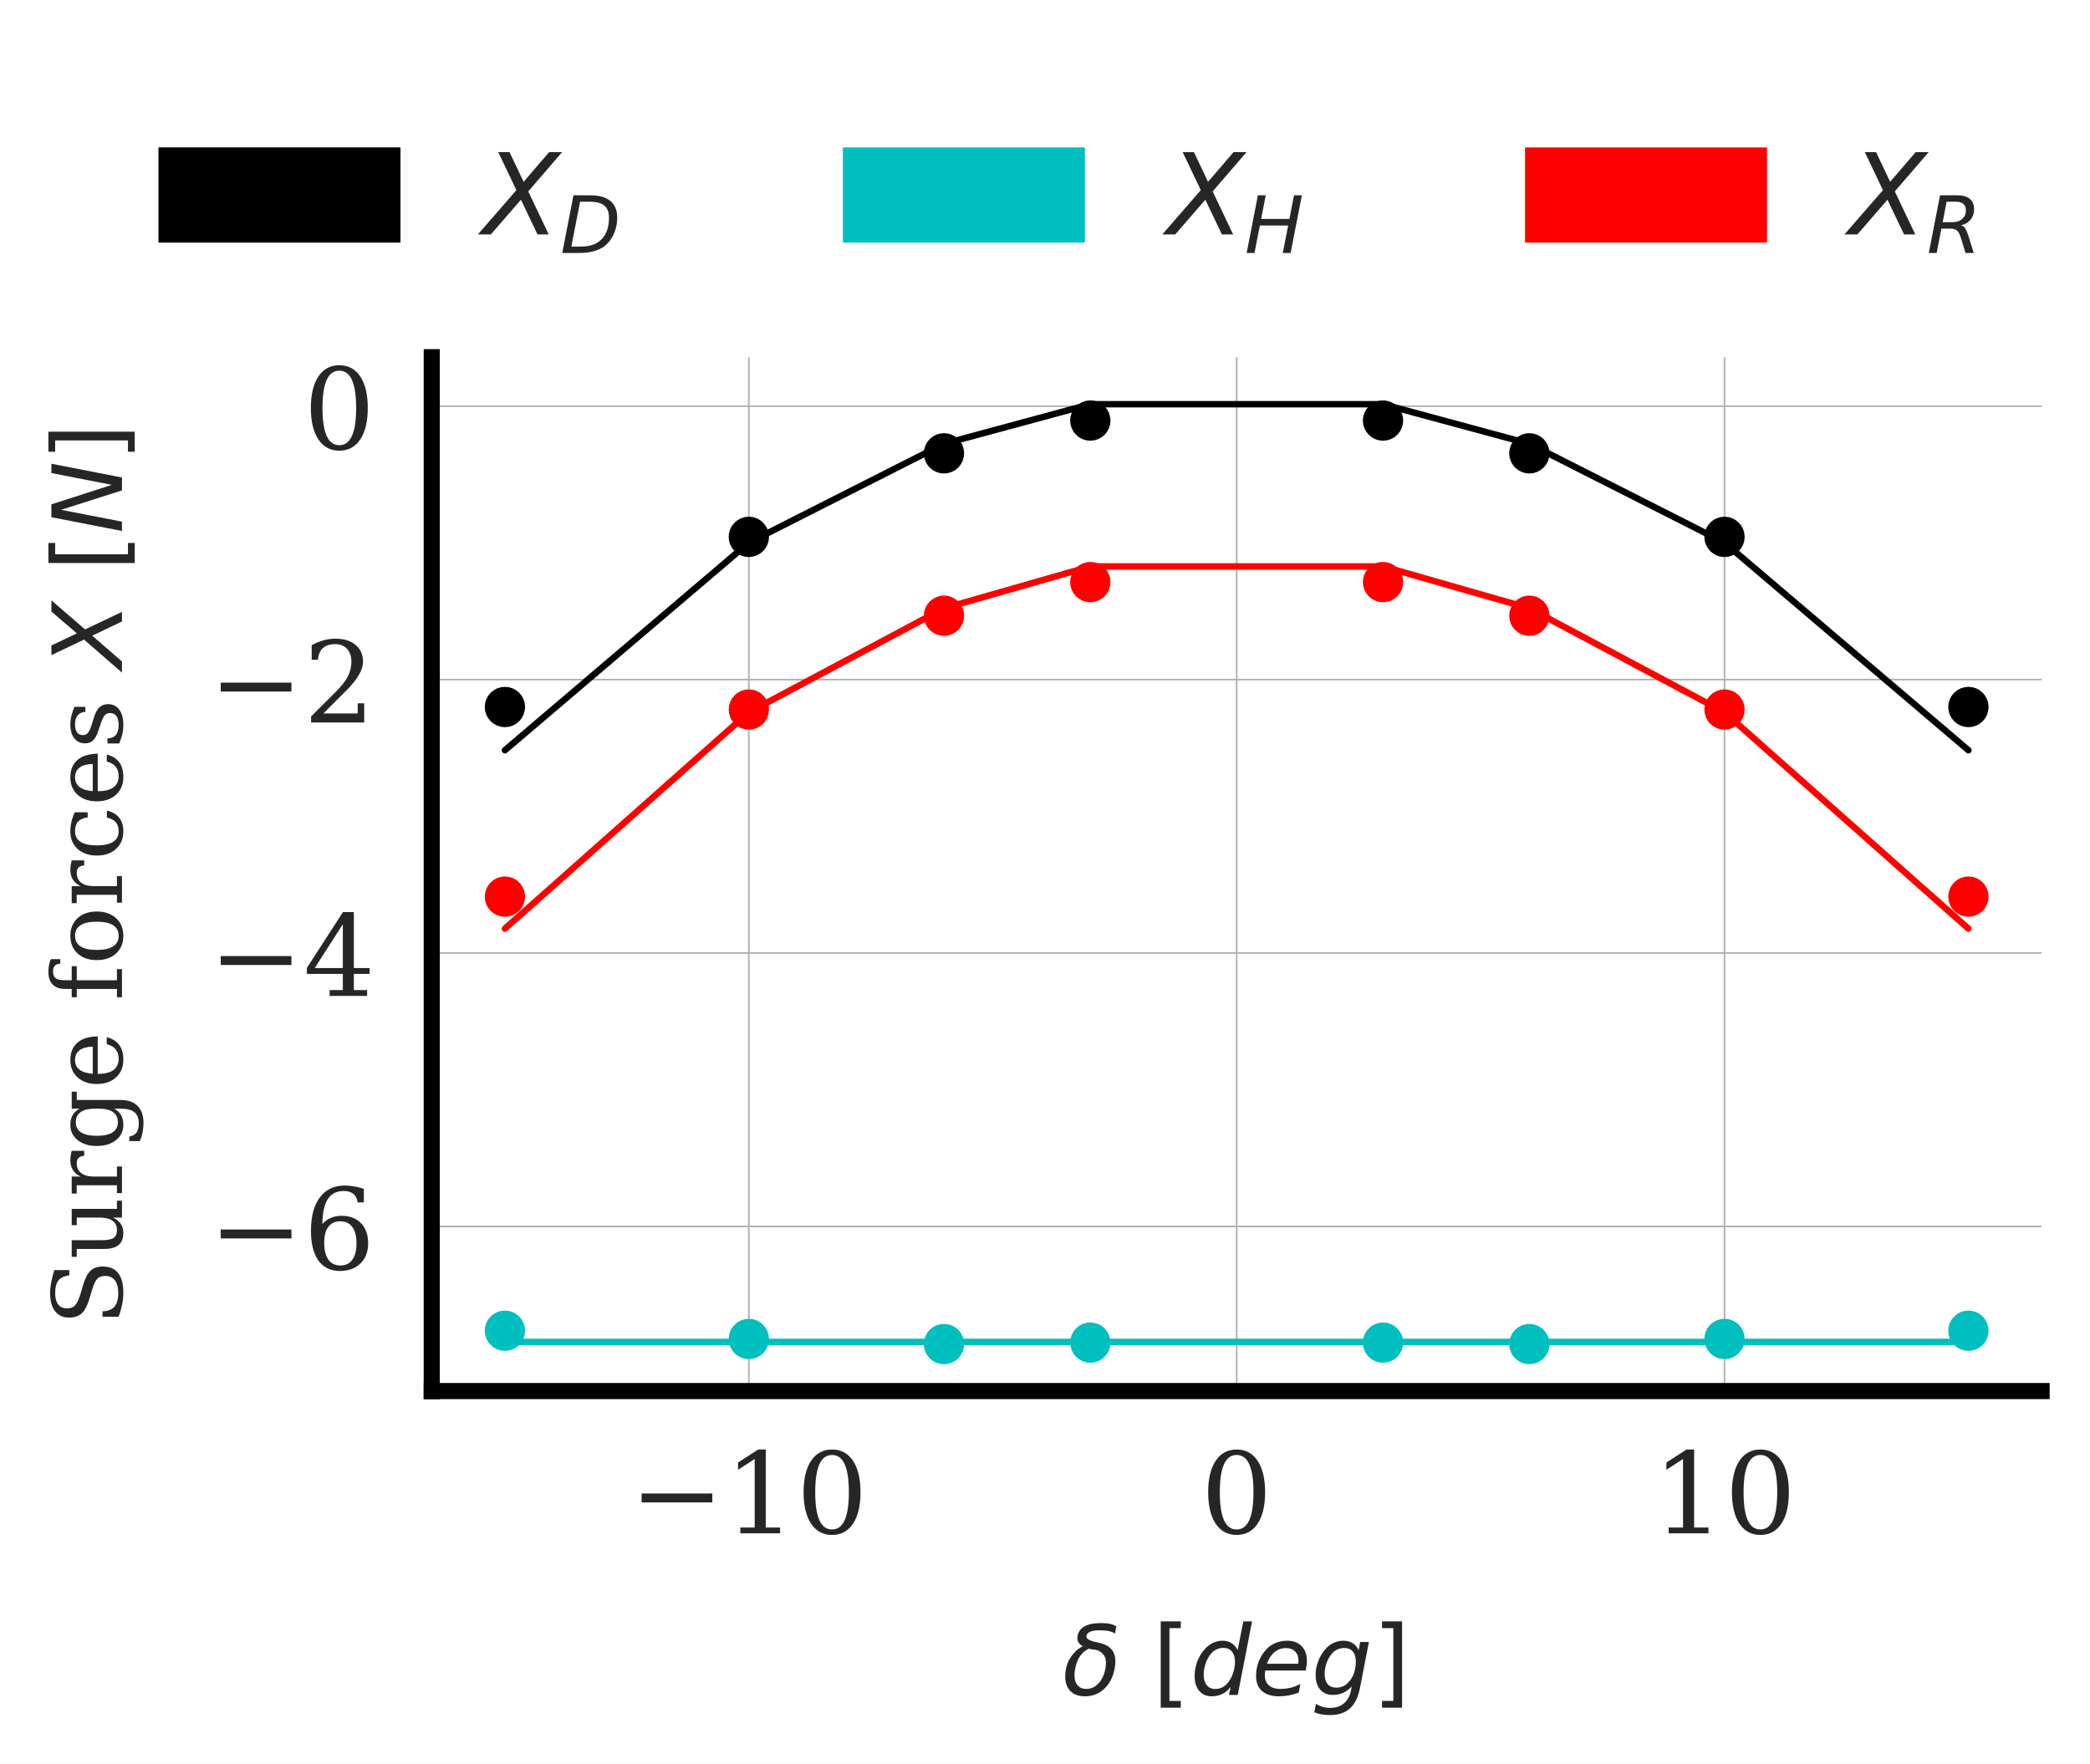
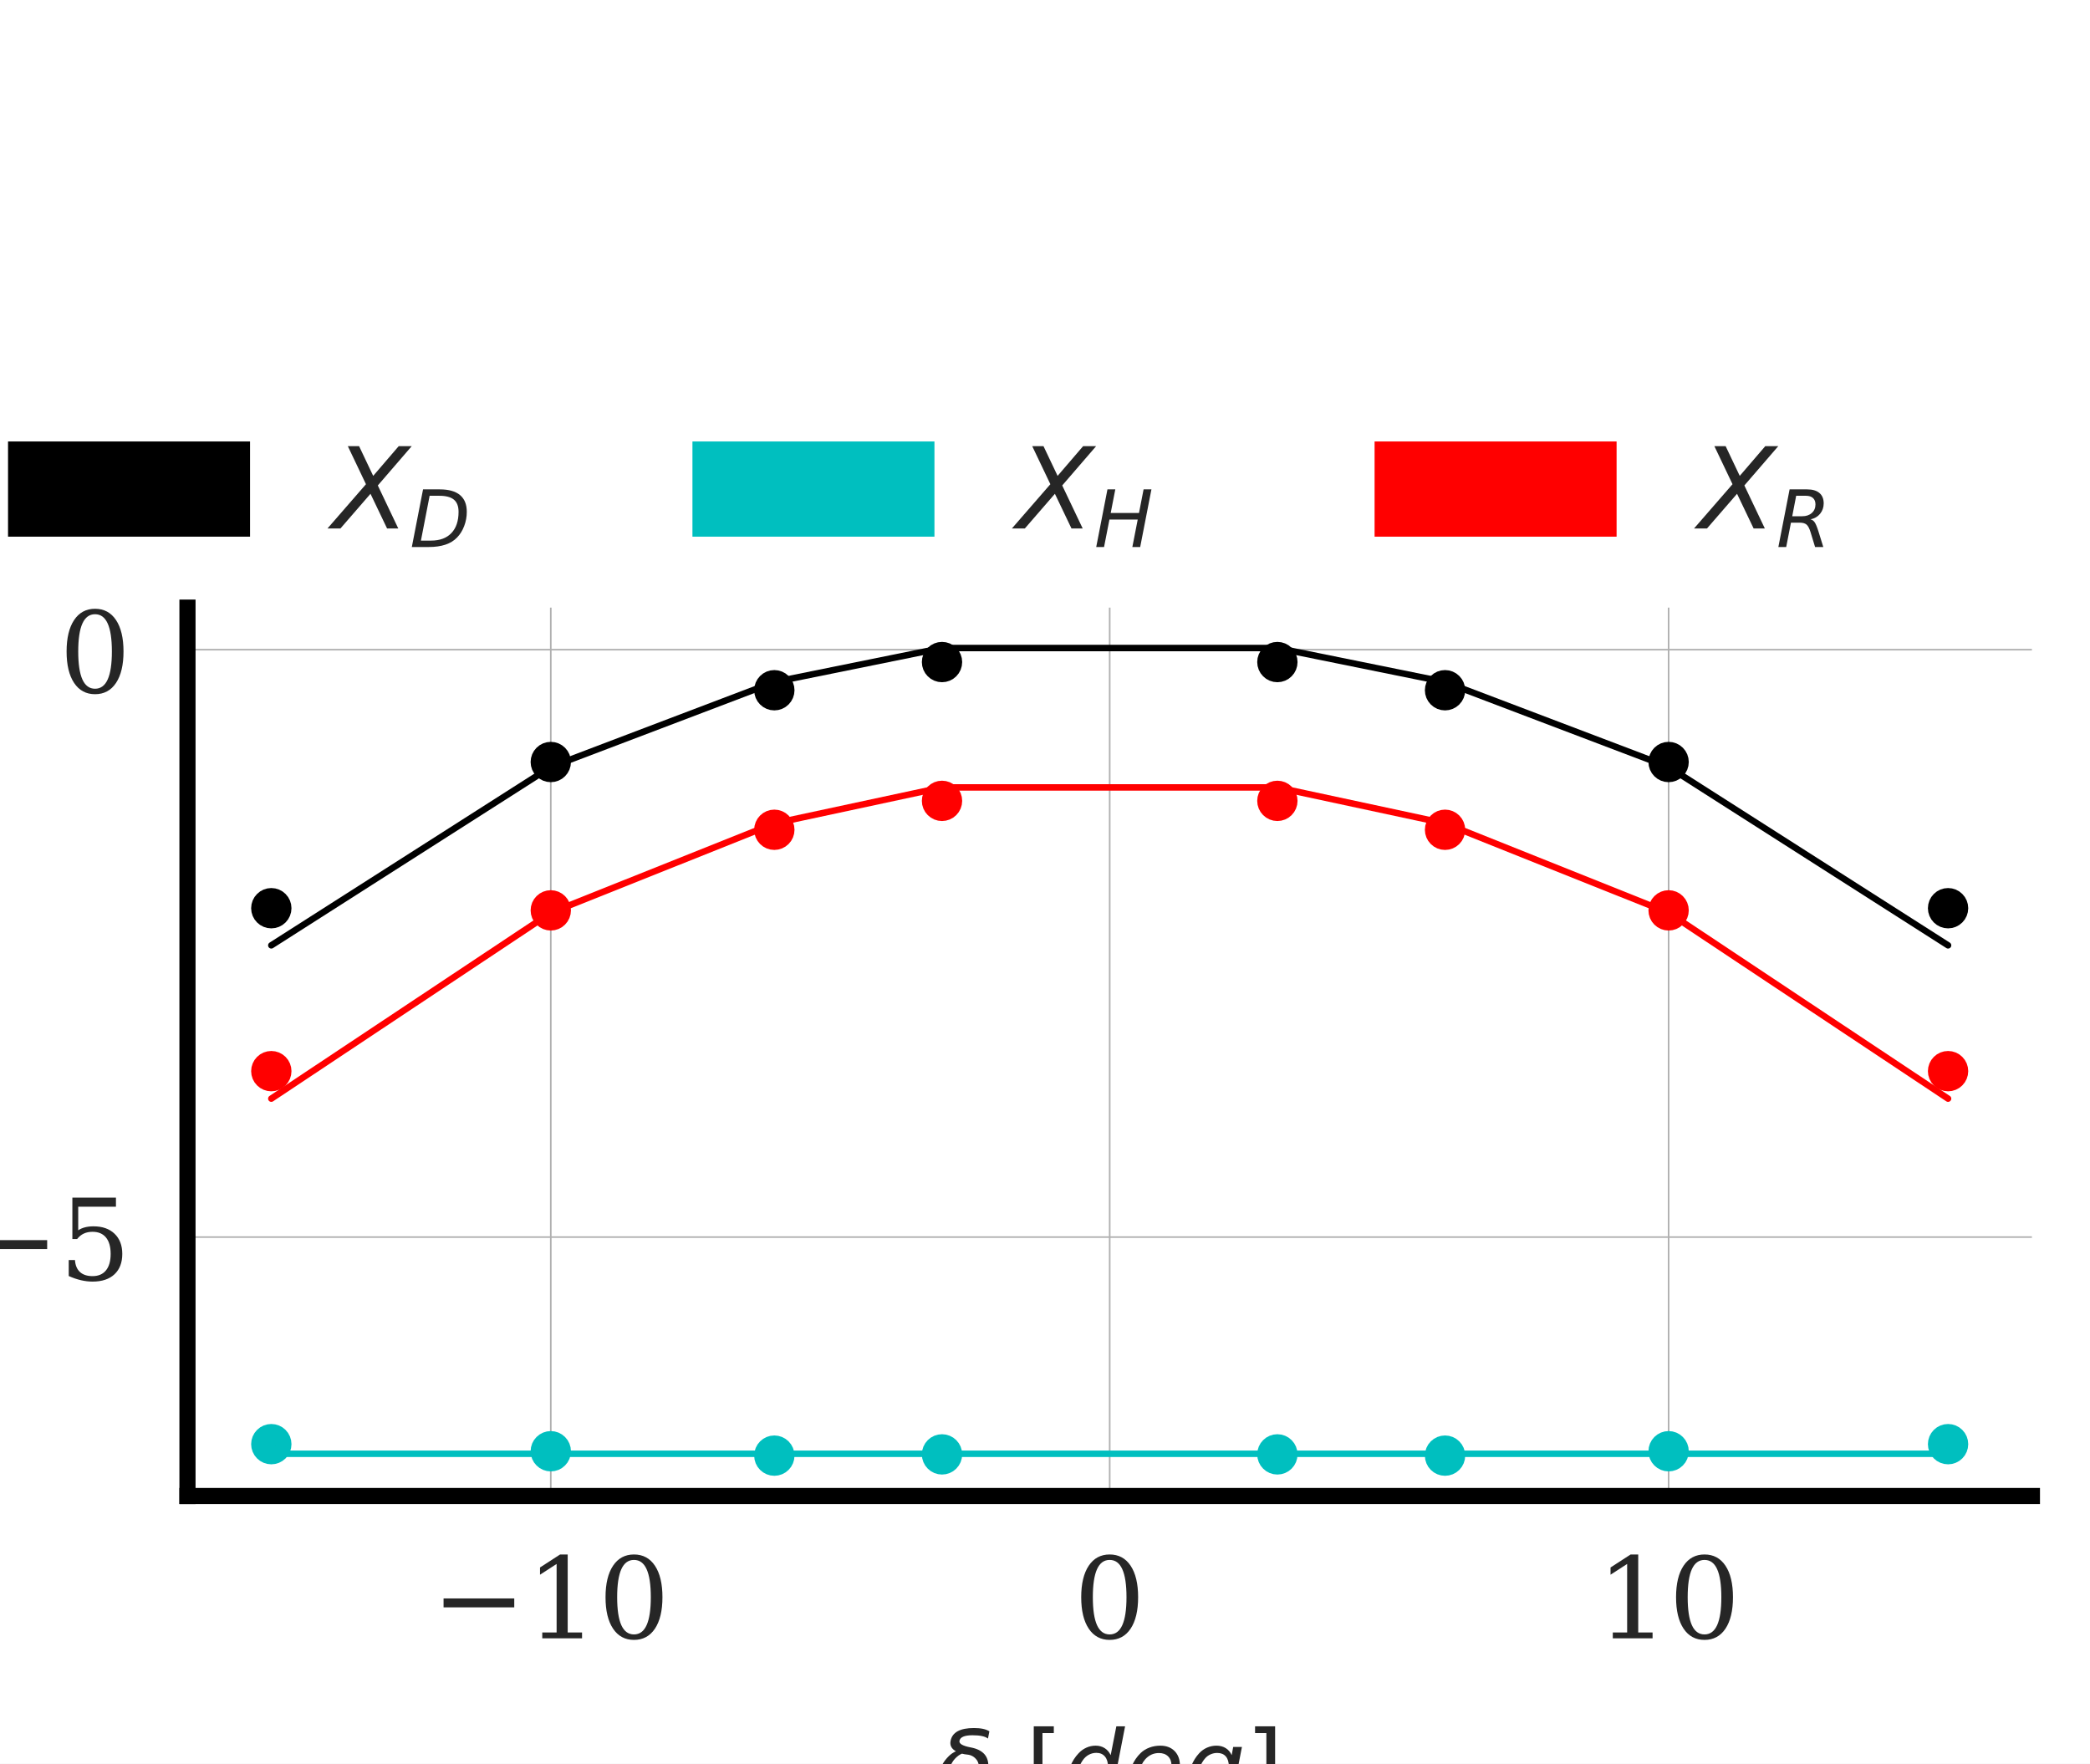
<svg xmlns="http://www.w3.org/2000/svg" xmlns:xlink="http://www.w3.org/1999/xlink" width="129.54pt" height="109.312pt" viewBox="0 0 129.54 109.312" version="1.1">
  <defs>
    <style type="text/css">*{stroke-linejoin: round; stroke-linecap: butt}</style>
  </defs>
  <g id="figure_1">
    <g id="patch_1">
      <path d="M 0 109.312  L 129.54 109.312  L 129.54 0  L 0 0  z " style="fill: #ffffff" />
    </g>
    <g id="axes_1">
      <g id="patch_2">
-         <path d="M 26.76 86.217  L 126.54 86.217  L 126.54 22.14  L 26.76 22.14  z " style="fill: #ffffff" />
+         <path d="M 11.62 92.722  L 125.94 92.722  L 125.94 37.661  L 11.62 37.661  z " style="fill: #ffffff" />
      </g>
      <g id="matplotlib.axis_1">
        <g id="xtick_1">
          <g id="line2d_1">
-             <path d="M 46.413 86.217  L 46.413 22.14  " clip-path="url(#pac7a5199de)" style="fill: none; stroke: #b0b0b0; stroke-width: 0.1; stroke-linecap: round" />
+             <path d="M 34.138 92.722  L 34.138 37.661  " clip-path="url(#p95fd796b7b)" style="fill: none; stroke: #b0b0b0; stroke-width: 0.1; stroke-linecap: round" />
          </g>
          <g id="line2d_2" />
          <g id="text_1">
-             <g style="fill: #262626" transform="translate(39.02672 95.03553) scale(0.07 -0.07)">
+             <g style="fill: #262626" transform="translate(26.75089 101.5405) scale(0.07 -0.07)">
              <defs>
                <path id="DejaVuSerif-2212" d="M 678 2259  L 4684 2259  L 4684 1753  L 678 1753  L 678 2259  z " transform="scale(0.015625)" />
                <path id="DejaVuSerif-31" d="M 909 0  L 909 331  L 1722 331  L 1722 4213  L 781 3603  L 781 4013  L 1919 4750  L 2350 4750  L 2350 331  L 3163 331  L 3163 0  L 909 0  z " transform="scale(0.015625)" />
                <path id="DejaVuSerif-30" d="M 2034 219  Q 2513 219 2750 744  Q 2988 1269 2988 2328  Q 2988 3391 2750 3916  Q 2513 4441 2034 4441  Q 1556 4441 1318 3916  Q 1081 3391 1081 2328  Q 1081 1269 1318 744  Q 1556 219 2034 219  z M 2034 -91  Q 1275 -91 848 546  Q 422 1184 422 2328  Q 422 3475 848 4112  Q 1275 4750 2034 4750  Q 2797 4750 3222 4112  Q 3647 3475 3647 2328  Q 3647 1184 3222 546  Q 2797 -91 2034 -91  z " transform="scale(0.015625)" />
              </defs>
              <use xlink:href="#DejaVuSerif-2212" />
              <use xlink:href="#DejaVuSerif-31" x="83.789" />
              <use xlink:href="#DejaVuSerif-30" x="147.412" />
            </g>
          </g>
        </g>
        <g id="xtick_2">
          <g id="line2d_3">
-             <path d="M 76.65 86.217  L 76.65 22.14  " clip-path="url(#pac7a5199de)" style="fill: none; stroke: #b0b0b0; stroke-width: 0.1; stroke-linecap: round" />
+             <path d="M 68.78 92.722  L 68.78 37.661  " clip-path="url(#p95fd796b7b)" style="fill: none; stroke: #b0b0b0; stroke-width: 0.1; stroke-linecap: round" />
          </g>
          <g id="line2d_4" />
          <g id="text_2">
-             <g style="fill: #262626" transform="translate(74.42277 95.03553) scale(0.07 -0.07)">
+             <g style="fill: #262626" transform="translate(66.553 101.5405) scale(0.07 -0.07)">
              <use xlink:href="#DejaVuSerif-30" />
            </g>
          </g>
        </g>
        <g id="xtick_3">
          <g id="line2d_5">
-             <path d="M 106.886 86.217  L 106.886 22.14  " clip-path="url(#pac7a5199de)" style="fill: none; stroke: #b0b0b0; stroke-width: 0.1; stroke-linecap: round" />
+             <path d="M 103.422 92.722  L 103.422 37.661  " clip-path="url(#p95fd796b7b)" style="fill: none; stroke: #b0b0b0; stroke-width: 0.1; stroke-linecap: round" />
          </g>
          <g id="line2d_6" />
          <g id="text_3">
-             <g style="fill: #262626" transform="translate(102.4322 95.03553) scale(0.07 -0.07)">
+             <g style="fill: #262626" transform="translate(98.96848 101.5405) scale(0.07 -0.07)">
              <use xlink:href="#DejaVuSerif-31" />
              <use xlink:href="#DejaVuSerif-30" x="63.623" />
            </g>
          </g>
        </g>
        <g id="text_4">
-           <g style="fill: #262626" transform="translate(65.84965 105.0513) scale(0.06 -0.06)">
+           <g style="fill: #262626" transform="translate(57.97988 111.5562) scale(0.06 -0.06)">
            <defs>
              <path id="DejaVuSans-Oblique-3b4" d="M 3472 4053  Q 3197 4272 2450 4272  Q 1659 4272 1588 3906  Q 1531 3619 2328 3469  Q 2953 3353 3253 3003  Q 3616 2581 3447 1716  Q 3284 888 2763 400  Q 2238 -91 1488 -91  Q 741 -91 406 400  Q 72 888 241 1747  Q 363 2384 891 2900  Q 1097 3100 1353 3213  Q 913 3459 1000 3900  Q 1166 4750 2544 4750  Q 3234 4750 3566 4531  L 3472 4053  z M 1753 3056  Q 1525 2966 1306 2738  Q 969 2384 847 1747  Q 722 1113 919 756  Q 1119 397 1584 397  Q 2044 397 2381 759  Q 2722 1122 2838 1716  Q 2956 2338 2731 2638  Q 2491 2959 2103 2994  Q 1906 3013 1753 3056  z " transform="scale(0.015625)" />
              <path id="DejaVuSerif-20" transform="scale(0.015625)" />
              <path id="DejaVuSans-5b" d="M 550 4863  L 1875 4863  L 1875 4416  L 1125 4416  L 1125 -397  L 1875 -397  L 1875 -844  L 550 -844  L 550 4863  z " transform="scale(0.015625)" />
              <path id="DejaVuSans-Oblique-64" d="M 2675 525  Q 2444 222 2128 65  Q 1813 -91 1428 -91  Q 903 -91 598 267  Q 294 625 294 1247  Q 294 1766 478 2236  Q 663 2706 1013 3078  Q 1244 3325 1534 3454  Q 1825 3584 2144 3584  Q 2481 3584 2739 3421  Q 2997 3259 3138 2956  L 3513 4863  L 4091 4863  L 3144 0  L 2566 0  L 2675 525  z M 891 1350  Q 891 897 1095 644  Q 1300 391 1663 391  Q 1931 391 2161 520  Q 2391 650 2566 903  Q 2750 1166 2856 1509  Q 2963 1853 2963 2188  Q 2963 2622 2758 2865  Q 2553 3109 2194 3109  Q 1922 3109 1687 2981  Q 1453 2853 1288 2613  Q 1106 2353 998 2009  Q 891 1666 891 1350  z " transform="scale(0.015625)" />
              <path id="DejaVuSans-Oblique-65" d="M 3078 2063  Q 3088 2113 3092 2166  Q 3097 2219 3097 2272  Q 3097 2653 2873 2875  Q 2650 3097 2266 3097  Q 1838 3097 1509 2826  Q 1181 2556 1013 2059  L 3078 2063  z M 3578 1613  L 903 1613  Q 884 1494 878 1425  Q 872 1356 872 1306  Q 872 872 1139 634  Q 1406 397 1894 397  Q 2269 397 2603 481  Q 2938 566 3225 728  L 3116 159  Q 2806 34 2476 -28  Q 2147 -91 1806 -91  Q 1078 -91 686 257  Q 294 606 294 1247  Q 294 1794 489 2264  Q 684 2734 1063 3103  Q 1306 3334 1642 3459  Q 1978 3584 2356 3584  Q 2950 3584 3301 3228  Q 3653 2872 3653 2272  Q 3653 2128 3634 1964  Q 3616 1800 3578 1613  z " transform="scale(0.015625)" />
              <path id="DejaVuSans-Oblique-67" d="M 3816 3500  L 3219 434  Q 3047 -456 2561 -893  Q 2075 -1331 1253 -1331  Q 950 -1331 690 -1286  Q 431 -1241 206 -1147  L 313 -588  Q 525 -725 762 -790  Q 1000 -856 1269 -856  Q 1816 -856 2167 -557  Q 2519 -259 2631 300  L 2681 563  Q 2441 288 2122 144  Q 1803 0 1434 0  Q 903 0 598 351  Q 294 703 294 1319  Q 294 1803 478 2267  Q 663 2731 997 3091  Q 1219 3328 1514 3456  Q 1809 3584 2131 3584  Q 2484 3584 2746 3420  Q 3009 3256 3138 2956  L 3238 3500  L 3816 3500  z M 2950 2216  Q 2950 2641 2750 2872  Q 2550 3103 2181 3103  Q 1953 3103 1747 3012  Q 1541 2922 1394 2759  Q 1156 2491 1023 2127  Q 891 1763 891 1375  Q 891 944 1092 712  Q 1294 481 1672 481  Q 2219 481 2584 976  Q 2950 1472 2950 2216  z " transform="scale(0.015625)" />
              <path id="DejaVuSans-5d" d="M 1947 4863  L 1947 -844  L 622 -844  L 622 -397  L 1369 -397  L 1369 4416  L 622 4416  L 622 4863  L 1947 4863  z " transform="scale(0.015625)" />
            </defs>
            <use xlink:href="#DejaVuSans-Oblique-3b4" transform="translate(0 0.015625)" />
            <use xlink:href="#DejaVuSerif-20" transform="translate(61.18164 0.015625)" />
            <use xlink:href="#DejaVuSans-5b" transform="translate(92.96875 0.015625)" />
            <use xlink:href="#DejaVuSans-Oblique-64" transform="translate(131.9824 0.015625)" />
            <use xlink:href="#DejaVuSans-Oblique-65" transform="translate(195.459 0.015625)" />
            <use xlink:href="#DejaVuSans-Oblique-67" transform="translate(256.9824 0.015625)" />
            <use xlink:href="#DejaVuSans-5d" transform="translate(320.459 0.015625)" />
          </g>
        </g>
      </g>
      <g id="matplotlib.axis_2">
        <g id="ytick_1">
          <g id="line2d_7">
-             <path d="M 26.76 76.015  L 126.54 76.015  " clip-path="url(#pac7a5199de)" style="fill: none; stroke: #b0b0b0; stroke-width: 0.1; stroke-linecap: round" />
+             <path d="M 11.62 76.674  L 125.94 76.674  " clip-path="url(#p95fd796b7b)" style="fill: none; stroke: #b0b0b0; stroke-width: 0.1; stroke-linecap: round" />
          </g>
          <g id="line2d_8" />
          <g id="text_5">
-             <g style="fill: #262626" transform="translate(12.94024 78.67417) scale(0.07 -0.07)">
+             <g style="fill: #262626" transform="translate(-2.199531 79.33325) scale(0.07 -0.07)">
              <defs>
-                 <path id="DejaVuSerif-36" d="M 2094 219  Q 2534 219 2771 542  Q 3009 866 3009 1472  Q 3009 2078 2771 2401  Q 2534 2725 2094 2725  Q 1647 2725 1412 2412  Q 1178 2100 1178 1509  Q 1178 888 1415 553  Q 1653 219 2094 219  z M 1075 2569  Q 1288 2803 1556 2918  Q 1825 3034 2163 3034  Q 2859 3034 3264 2615  Q 3669 2197 3669 1472  Q 3669 763 3233 336  Q 2797 -91 2069 -91  Q 1278 -91 853 498  Q 428 1088 428 2181  Q 428 3406 931 4078  Q 1434 4750 2350 4750  Q 2597 4750 2869 4703  Q 3141 4656 3425 4563  L 3425 3794  L 3072 3794  Q 3034 4109 2831 4275  Q 2628 4441 2284 4441  Q 1678 4441 1381 3981  Q 1084 3522 1075 2569  z " transform="scale(0.015625)" />
+                 <path id="DejaVuSerif-35" d="M 3219 4666  L 3219 4153  L 1081 4153  L 1081 2816  Q 1244 2928 1461 2984  Q 1678 3041 1947 3041  Q 2703 3041 3140 2622  Q 3578 2203 3578 1478  Q 3578 738 3136 323  Q 2694 -91 1894 -91  Q 1572 -91 1234 -12  Q 897 66 544 225  L 544 1131  L 897 1131  Q 925 688 1179 453  Q 1434 219 1894 219  Q 2388 219 2653 544  Q 2919 869 2919 1478  Q 2919 2084 2655 2407  Q 2391 2731 1894 2731  Q 1613 2731 1398 2631  Q 1184 2531 1019 2322  L 750 2322  L 750 4666  L 3219 4666  z " transform="scale(0.015625)" />
              </defs>
              <use xlink:href="#DejaVuSerif-2212" />
-               <use xlink:href="#DejaVuSerif-36" x="83.789" />
+               <use xlink:href="#DejaVuSerif-35" x="83.789" />
            </g>
          </g>
        </g>
        <g id="ytick_2">
          <g id="line2d_9">
-             <path d="M 26.76 59.068  L 126.54 59.068  " clip-path="url(#pac7a5199de)" style="fill: none; stroke: #b0b0b0; stroke-width: 0.1; stroke-linecap: round" />
+             <path d="M 11.62 40.267  L 125.94 40.267  " clip-path="url(#p95fd796b7b)" style="fill: none; stroke: #b0b0b0; stroke-width: 0.1; stroke-linecap: round" />
          </g>
          <g id="line2d_10" />
          <g id="text_6">
-             <g style="fill: #262626" transform="translate(12.94024 61.72703) scale(0.07 -0.07)">
-               <defs>
-                 <path id="DejaVuSerif-34" d="M 2234 1581  L 2234 4063  L 641 1581  L 2234 1581  z M 3609 0  L 1484 0  L 1484 331  L 2234 331  L 2234 1247  L 197 1247  L 197 1588  L 2241 4750  L 2859 4750  L 2859 1581  L 3750 1581  L 3750 1247  L 2859 1247  L 2859 331  L 3609 331  L 3609 0  z " transform="scale(0.015625)" />
-               </defs>
-               <use xlink:href="#DejaVuSerif-2212" />
-               <use xlink:href="#DejaVuSerif-34" x="83.789" />
-             </g>
-           </g>
-         </g>
-         <g id="ytick_3">
-           <g id="line2d_11">
-             <path d="M 26.76 42.12  L 126.54 42.12  " clip-path="url(#pac7a5199de)" style="fill: none; stroke: #b0b0b0; stroke-width: 0.1; stroke-linecap: round" />
-           </g>
-           <g id="line2d_12" />
-           <g id="text_7">
-             <g style="fill: #262626" transform="translate(12.94024 44.77989) scale(0.07 -0.07)">
-               <defs>
-                 <path id="DejaVuSerif-32" d="M 819 3553  L 469 3553  L 469 4384  Q 803 4563 1142 4656  Q 1481 4750 1806 4750  Q 2534 4750 2956 4397  Q 3378 4044 3378 3438  Q 3378 2753 2422 1800  Q 2347 1728 2309 1691  L 1131 513  L 3078 513  L 3078 1088  L 3444 1088  L 3444 0  L 434 0  L 434 341  L 1850 1753  Q 2319 2222 2519 2614  Q 2719 3006 2719 3438  Q 2719 3909 2473 4175  Q 2228 4441 1797 4441  Q 1350 4441 1106 4219  Q 863 3997 819 3553  z " transform="scale(0.015625)" />
-               </defs>
-               <use xlink:href="#DejaVuSerif-2212" />
-               <use xlink:href="#DejaVuSerif-32" x="83.789" />
-             </g>
-           </g>
-         </g>
-         <g id="ytick_4">
-           <g id="line2d_13">
-             <path d="M 26.76 25.173  L 126.54 25.173  " clip-path="url(#pac7a5199de)" style="fill: none; stroke: #b0b0b0; stroke-width: 0.1; stroke-linecap: round" />
-           </g>
-           <g id="line2d_14" />
-           <g id="text_8">
-             <g style="fill: #262626" transform="translate(18.80602 27.83275) scale(0.07 -0.07)">
+             <g style="fill: #262626" transform="translate(3.66625 42.92675) scale(0.07 -0.07)">
              <use xlink:href="#DejaVuSerif-30" />
            </g>
          </g>
        </g>
-         <g id="text_9">
-           <g style="fill: #262626" transform="translate(7.56024 82.16841) rotate(-90) scale(0.06 -0.06)">
+         <g id="text_7">
+           <g style="fill: #262626" transform="translate(-7.579531 93.18126) rotate(-90) scale(0.06 -0.06)">
            <defs>
              <path id="DejaVuSerif-53" d="M 594 225  L 594 1288  L 953 1284  Q 969 753 1261 498  Q 1553 244 2150 244  Q 2706 244 2998 464  Q 3291 684 3291 1106  Q 3291 1444 3114 1625  Q 2938 1806 2369 1978  L 1753 2163  Q 1084 2366 811 2669  Q 538 2972 538 3500  Q 538 4094 959 4422  Q 1381 4750 2144 4750  Q 2469 4750 2856 4679  Q 3244 4609 3681 4475  L 3681 3481  L 3328 3481  Q 3275 3975 2998 4195  Q 2722 4416 2156 4416  Q 1663 4416 1405 4214  Q 1147 4013 1147 3628  Q 1147 3294 1340 3103  Q 1534 2913 2163 2725  L 2741 2553  Q 3375 2363 3645 2067  Q 3916 1772 3916 1275  Q 3916 597 3481 253  Q 3047 -91 2188 -91  Q 1803 -91 1404 -12  Q 1006 66 594 225  z " transform="scale(0.015625)" />
              <path id="DejaVuSerif-75" d="M 2266 3322  L 3341 3322  L 3341 331  L 3884 331  L 3884 0  L 2766 0  L 2766 588  Q 2606 256 2353 82  Q 2100 -91 1766 -91  Q 1213 -91 952 223  Q 691 538 691 1209  L 691 2988  L 172 2988  L 172 3322  L 1269 3322  L 1269 1388  Q 1269 781 1417 556  Q 1566 331 1947 331  Q 2347 331 2556 625  Q 2766 919 2766 1478  L 2766 2988  L 2266 2988  L 2266 3322  z " transform="scale(0.015625)" />
              <path id="DejaVuSerif-72" d="M 3059 3328  L 3059 2497  L 2728 2497  Q 2713 2744 2591 2866  Q 2469 2988 2234 2988  Q 1809 2988 1582 2694  Q 1356 2400 1356 1850  L 1356 331  L 2022 331  L 2022 0  L 263 0  L 263 331  L 781 331  L 781 2994  L 231 2994  L 231 3322  L 1356 3322  L 1356 2731  Q 1525 3078 1790 3245  Q 2056 3413 2438 3413  Q 2578 3413 2733 3391  Q 2888 3369 3059 3328  z " transform="scale(0.015625)" />
              <path id="DejaVuSerif-67" d="M 3359 2988  L 3359 72  Q 3359 -644 2965 -1033  Q 2572 -1422 1844 -1422  Q 1516 -1422 1216 -1362  Q 916 -1303 641 -1184  L 641 -488  L 941 -488  Q 997 -813 1206 -963  Q 1416 -1113 1806 -1113  Q 2313 -1113 2548 -827  Q 2784 -541 2784 72  L 2784 519  Q 2616 206 2355 57  Q 2094 -91 1709 -91  Q 1097 -91 708 395  Q 319 881 319 1663  Q 319 2444 706 2928  Q 1094 3413 1709 3413  Q 2094 3413 2355 3264  Q 2616 3116 2784 2803  L 2784 3322  L 3909 3322  L 3909 2988  L 3359 2988  z M 2784 1825  Q 2784 2422 2554 2737  Q 2325 3053 1888 3053  Q 1444 3053 1217 2703  Q 991 2353 991 1663  Q 991 975 1217 622  Q 1444 269 1888 269  Q 2325 269 2554 583  Q 2784 897 2784 1497  L 2784 1825  z " transform="scale(0.015625)" />
              <path id="DejaVuSerif-65" d="M 3469 1600  L 991 1600  L 991 1575  Q 991 903 1244 561  Q 1497 219 1991 219  Q 2369 219 2611 417  Q 2853 616 2950 1006  L 3413 1006  Q 3275 459 2904 184  Q 2534 -91 1931 -91  Q 1203 -91 761 389  Q 319 869 319 1663  Q 319 2450 753 2931  Q 1188 3413 1894 3413  Q 2647 3413 3050 2948  Q 3453 2484 3469 1600  z M 2791 1931  Q 2772 2513 2545 2808  Q 2319 3103 1894 3103  Q 1497 3103 1269 2806  Q 1041 2509 991 1931  L 2791 1931  z " transform="scale(0.015625)" />
              <path id="DejaVuSerif-66" d="M 2753 4078  L 2450 4078  Q 2447 4313 2317 4434  Q 2188 4556 1941 4556  Q 1619 4556 1487 4379  Q 1356 4203 1356 3750  L 1356 3322  L 2284 3322  L 2284 2988  L 1356 2988  L 1356 331  L 2094 331  L 2094 0  L 231 0  L 231 331  L 781 331  L 781 2988  L 231 2988  L 231 3322  L 781 3322  L 781 3738  Q 781 4294 1070 4578  Q 1359 4863 1919 4863  Q 2128 4863 2337 4825  Q 2547 4788 2753 4709  L 2753 4078  z " transform="scale(0.015625)" />
              <path id="DejaVuSerif-6f" d="M 1925 219  Q 2388 219 2623 584  Q 2859 950 2859 1663  Q 2859 2375 2623 2739  Q 2388 3103 1925 3103  Q 1463 3103 1227 2739  Q 991 2375 991 1663  Q 991 950 1228 584  Q 1466 219 1925 219  z M 1925 -91  Q 1200 -91 759 389  Q 319 869 319 1663  Q 319 2456 758 2934  Q 1197 3413 1925 3413  Q 2653 3413 3092 2934  Q 3531 2456 3531 1663  Q 3531 869 3092 389  Q 2653 -91 1925 -91  z " transform="scale(0.015625)" />
              <path id="DejaVuSerif-63" d="M 3291 997  Q 3169 466 2822 187  Q 2475 -91 1925 -91  Q 1200 -91 759 389  Q 319 869 319 1663  Q 319 2459 759 2936  Q 1200 3413 1925 3413  Q 2241 3413 2553 3339  Q 2866 3266 3181 3116  L 3181 2266  L 2847 2266  Q 2781 2703 2561 2903  Q 2341 3103 1931 3103  Q 1466 3103 1228 2742  Q 991 2381 991 1663  Q 991 944 1227 581  Q 1463 219 1931 219  Q 2303 219 2525 412  Q 2747 606 2828 997  L 3291 997  z " transform="scale(0.015625)" />
              <path id="DejaVuSerif-73" d="M 359 184  L 359 959  L 691 959  Q 703 588 923 403  Q 1144 219 1575 219  Q 1963 219 2166 364  Q 2369 509 2369 788  Q 2369 1006 2220 1140  Q 2072 1275 1594 1428  L 1178 1569  Q 750 1706 558 1912  Q 366 2119 366 2438  Q 366 2894 700 3153  Q 1034 3413 1625 3413  Q 1888 3413 2178 3344  Q 2469 3275 2778 3144  L 2778 2419  L 2447 2419  Q 2434 2741 2221 2922  Q 2009 3103 1644 3103  Q 1281 3103 1095 2975  Q 909 2847 909 2591  Q 909 2381 1050 2254  Q 1191 2128 1613 1997  L 2069 1856  Q 2541 1709 2748 1489  Q 2956 1269 2956 922  Q 2956 450 2595 179  Q 2234 -91 1600 -91  Q 1278 -91 972 -22  Q 666 47 359 184  z " transform="scale(0.015625)" />
              <path id="DejaVuSans-Oblique-58" d="M 878 4666  L 1516 4666  L 2316 2981  L 3763 4666  L 4500 4666  L 2578 2438  L 3738 0  L 3103 0  L 2163 1966  L 459 0  L -275 0  L 1906 2509  L 878 4666  z " transform="scale(0.015625)" />
              <path id="DejaVuSans-Oblique-4e" d="M 1081 4666  L 1931 4666  L 3219 666  L 4000 4666  L 4616 4666  L 3706 0  L 2853 0  L 1569 4025  L 788 0  L 172 0  L 1081 4666  z " transform="scale(0.015625)" />
            </defs>
            <use xlink:href="#DejaVuSerif-53" transform="translate(0 0.015625)" />
            <use xlink:href="#DejaVuSerif-75" transform="translate(68.50586 0.015625)" />
            <use xlink:href="#DejaVuSerif-72" transform="translate(132.9102 0.015625)" />
            <use xlink:href="#DejaVuSerif-67" transform="translate(180.7129 0.015625)" />
            <use xlink:href="#DejaVuSerif-65" transform="translate(244.7266 0.015625)" />
            <use xlink:href="#DejaVuSerif-20" transform="translate(303.9062 0.015625)" />
            <use xlink:href="#DejaVuSerif-66" transform="translate(335.6934 0.015625)" />
            <use xlink:href="#DejaVuSerif-6f" transform="translate(372.7051 0.015625)" />
            <use xlink:href="#DejaVuSerif-72" transform="translate(432.9102 0.015625)" />
            <use xlink:href="#DejaVuSerif-63" transform="translate(480.7129 0.015625)" />
            <use xlink:href="#DejaVuSerif-65" transform="translate(536.7188 0.015625)" />
            <use xlink:href="#DejaVuSerif-73" transform="translate(595.8984 0.015625)" />
            <use xlink:href="#DejaVuSerif-20" transform="translate(647.2168 0.015625)" />
            <use xlink:href="#DejaVuSans-Oblique-58" transform="translate(679.0039 0.015625)" />
            <use xlink:href="#DejaVuSerif-20" transform="translate(747.5098 0.015625)" />
            <use xlink:href="#DejaVuSans-5b" transform="translate(779.2969 0.015625)" />
            <use xlink:href="#DejaVuSans-Oblique-4e" transform="translate(818.3105 0.015625)" />
            <use xlink:href="#DejaVuSans-5d" transform="translate(893.1152 0.015625)" />
          </g>
        </g>
      </g>
+       <g id="line2d_11">
+         <defs>
+           <path id="m98b45371dd" d="M 0 0.75  C 0.199 0.75 0.39 0.671 0.53 0.53  C 0.671 0.39 0.75 0.199 0.75 0  C 0.75 -0.199 0.671 -0.39 0.53 -0.53  C 0.39 -0.671 0.199 -0.75 0 -0.75  C -0.199 -0.75 -0.39 -0.671 -0.53 -0.53  C -0.671 -0.39 -0.75 -0.199 -0.75 0  C -0.75 0.199 -0.671 0.39 -0.53 0.53  C -0.39 0.671 -0.199 0.75 0 0.75  z " style="stroke: #000000" />
+         </defs>
+         <g clip-path="url(#p95fd796b7b)">
+           <use xlink:href="#m98b45371dd" x="16.816" y="56.29" style="stroke: #000000" />
+           <use xlink:href="#m98b45371dd" x="34.138" y="47.229" style="stroke: #000000" />
+           <use xlink:href="#m98b45371dd" x="47.994" y="42.78" style="stroke: #000000" />
+           <use xlink:href="#m98b45371dd" x="58.387" y="41.034" style="stroke: #000000" />
+           <use xlink:href="#m98b45371dd" x="79.173" y="41.034" style="stroke: #000000" />
+           <use xlink:href="#m98b45371dd" x="89.565" y="42.78" style="stroke: #000000" />
+           <use xlink:href="#m98b45371dd" x="103.422" y="47.229" style="stroke: #000000" />
+           <use xlink:href="#m98b45371dd" x="120.743" y="56.29" style="stroke: #000000" />
+         </g>
+       </g>
+       <g id="line2d_12">
+         <defs>
+           <path id="mf87e6ea33a" d="M 0 0.75  C 0.199 0.75 0.39 0.671 0.53 0.53  C 0.671 0.39 0.75 0.199 0.75 0  C 0.75 -0.199 0.671 -0.39 0.53 -0.53  C 0.39 -0.671 0.199 -0.75 0 -0.75  C -0.199 -0.75 -0.39 -0.671 -0.53 -0.53  C -0.671 -0.39 -0.75 -0.199 -0.75 0  C -0.75 0.199 -0.671 0.39 -0.53 0.53  C -0.39 0.671 -0.199 0.75 0 0.75  z " style="stroke: #00bfbf" />
+         </defs>
+         <g clip-path="url(#p95fd796b7b)">
+           <use xlink:href="#mf87e6ea33a" x="16.816" y="89.508" style="fill: #00bfbf; stroke: #00bfbf" />
+           <use xlink:href="#mf87e6ea33a" x="34.138" y="89.947" style="fill: #00bfbf; stroke: #00bfbf" />
+           <use xlink:href="#mf87e6ea33a" x="47.994" y="90.219" style="fill: #00bfbf; stroke: #00bfbf" />
+           <use xlink:href="#mf87e6ea33a" x="58.387" y="90.142" style="fill: #00bfbf; stroke: #00bfbf" />
+           <use xlink:href="#mf87e6ea33a" x="79.173" y="90.142" style="fill: #00bfbf; stroke: #00bfbf" />
+           <use xlink:href="#mf87e6ea33a" x="89.565" y="90.219" style="fill: #00bfbf; stroke: #00bfbf" />
+           <use xlink:href="#mf87e6ea33a" x="103.422" y="89.947" style="fill: #00bfbf; stroke: #00bfbf" />
+           <use xlink:href="#mf87e6ea33a" x="120.743" y="89.508" style="fill: #00bfbf; stroke: #00bfbf" />
+         </g>
+       </g>
+       <g id="line2d_13">
+         <defs>
+           <path id="m9a7c31b051" d="M 0 0.75  C 0.199 0.75 0.39 0.671 0.53 0.53  C 0.671 0.39 0.75 0.199 0.75 0  C 0.75 -0.199 0.671 -0.39 0.53 -0.53  C 0.39 -0.671 0.199 -0.75 0 -0.75  C -0.199 -0.75 -0.39 -0.671 -0.53 -0.53  C -0.671 -0.39 -0.75 -0.199 -0.75 0  C -0.75 0.199 -0.671 0.39 -0.53 0.53  C -0.39 0.671 -0.199 0.75 0 0.75  z " style="stroke: #ff0000" />
+         </defs>
+         <g clip-path="url(#p95fd796b7b)">
+           <use xlink:href="#m9a7c31b051" x="16.816" y="66.389" style="fill: #ff0000; stroke: #ff0000" />
+           <use xlink:href="#m9a7c31b051" x="34.138" y="56.424" style="fill: #ff0000; stroke: #ff0000" />
+           <use xlink:href="#m9a7c31b051" x="47.994" y="51.429" style="fill: #ff0000; stroke: #ff0000" />
+           <use xlink:href="#m9a7c31b051" x="58.387" y="49.637" style="fill: #ff0000; stroke: #ff0000" />
+           <use xlink:href="#m9a7c31b051" x="79.173" y="49.637" style="fill: #ff0000; stroke: #ff0000" />
+           <use xlink:href="#m9a7c31b051" x="89.565" y="51.429" style="fill: #ff0000; stroke: #ff0000" />
+           <use xlink:href="#m9a7c31b051" x="103.422" y="56.424" style="fill: #ff0000; stroke: #ff0000" />
+           <use xlink:href="#m9a7c31b051" x="120.743" y="66.389" style="fill: #ff0000; stroke: #ff0000" />
+         </g>
+       </g>
+       <g id="line2d_14">
+         <path d="M 16.816 58.592  L 34.138 47.537  L 47.994 42.272  L 58.387 40.164  L 79.173 40.164  L 89.565 42.272  L 103.422 47.537  L 120.743 58.592  " clip-path="url(#p95fd796b7b)" style="fill: none; stroke: #000000; stroke-width: 0.4; stroke-linecap: round" />
+       </g>
      <g id="line2d_15">
-         <defs>
-           <path id="m8ba47cbe4e" d="M 0 0.75  C 0.199 0.75 0.39 0.671 0.53 0.53  C 0.671 0.39 0.75 0.199 0.75 0  C 0.75 -0.199 0.671 -0.39 0.53 -0.53  C 0.39 -0.671 0.199 -0.75 0 -0.75  C -0.199 -0.75 -0.39 -0.671 -0.53 -0.53  C -0.671 -0.39 -0.75 -0.199 -0.75 0  C -0.75 0.199 -0.671 0.39 -0.53 0.53  C -0.39 0.671 -0.199 0.75 0 0.75  z " style="stroke: #000000" />
-         </defs>
-         <g clip-path="url(#pac7a5199de)">
-           <use xlink:href="#m8ba47cbe4e" x="31.295" y="43.82" style="stroke: #000000" />
-           <use xlink:href="#m8ba47cbe4e" x="46.413" y="33.275" style="stroke: #000000" />
-           <use xlink:href="#m8ba47cbe4e" x="58.508" y="28.097" style="stroke: #000000" />
-           <use xlink:href="#m8ba47cbe4e" x="67.579" y="26.066" style="stroke: #000000" />
-           <use xlink:href="#m8ba47cbe4e" x="85.721" y="26.066" style="stroke: #000000" />
-           <use xlink:href="#m8ba47cbe4e" x="94.791" y="28.097" style="stroke: #000000" />
-           <use xlink:href="#m8ba47cbe4e" x="106.886" y="33.275" style="stroke: #000000" />
-           <use xlink:href="#m8ba47cbe4e" x="122.004" y="43.82" style="stroke: #000000" />
-         </g>
+         <path d="M 16.816 90.105  L 34.138 90.105  L 47.994 90.105  L 58.387 90.105  L 79.173 90.105  L 89.565 90.105  L 103.422 90.105  L 120.743 90.105  " clip-path="url(#p95fd796b7b)" style="fill: none; stroke: #00bfbf; stroke-width: 0.4; stroke-linecap: round" />
      </g>
      <g id="line2d_16">
-         <defs>
-           <path id="m5e8a63cd11" d="M 0 0.75  C 0.199 0.75 0.39 0.671 0.53 0.53  C 0.671 0.39 0.75 0.199 0.75 0  C 0.75 -0.199 0.671 -0.39 0.53 -0.53  C 0.39 -0.671 0.199 -0.75 0 -0.75  C -0.199 -0.75 -0.39 -0.671 -0.53 -0.53  C -0.671 -0.39 -0.75 -0.199 -0.75 0  C -0.75 0.199 -0.671 0.39 -0.53 0.53  C -0.39 0.671 -0.199 0.75 0 0.75  z " style="stroke: #00bfbf" />
-         </defs>
-         <g clip-path="url(#pac7a5199de)">
-           <use xlink:href="#m5e8a63cd11" x="31.295" y="82.477" style="fill: #00bfbf; stroke: #00bfbf" />
-           <use xlink:href="#m5e8a63cd11" x="46.413" y="82.988" style="fill: #00bfbf; stroke: #00bfbf" />
-           <use xlink:href="#m5e8a63cd11" x="58.508" y="83.304" style="fill: #00bfbf; stroke: #00bfbf" />
-           <use xlink:href="#m5e8a63cd11" x="67.579" y="83.215" style="fill: #00bfbf; stroke: #00bfbf" />
-           <use xlink:href="#m5e8a63cd11" x="85.721" y="83.215" style="fill: #00bfbf; stroke: #00bfbf" />
-           <use xlink:href="#m5e8a63cd11" x="94.791" y="83.304" style="fill: #00bfbf; stroke: #00bfbf" />
-           <use xlink:href="#m5e8a63cd11" x="106.886" y="82.988" style="fill: #00bfbf; stroke: #00bfbf" />
-           <use xlink:href="#m5e8a63cd11" x="122.004" y="82.477" style="fill: #00bfbf; stroke: #00bfbf" />
-         </g>
-       </g>
-       <g id="line2d_17">
-         <defs>
-           <path id="m896c62b93c" d="M 0 0.75  C 0.199 0.75 0.39 0.671 0.53 0.53  C 0.671 0.39 0.75 0.199 0.75 0  C 0.75 -0.199 0.671 -0.39 0.53 -0.53  C 0.39 -0.671 0.199 -0.75 0 -0.75  C -0.199 -0.75 -0.39 -0.671 -0.53 -0.53  C -0.671 -0.39 -0.75 -0.199 -0.75 0  C -0.75 0.199 -0.671 0.39 -0.53 0.53  C -0.39 0.671 -0.199 0.75 0 0.75  z " style="stroke: #ff0000" />
-         </defs>
-         <g clip-path="url(#pac7a5199de)">
-           <use xlink:href="#m896c62b93c" x="31.295" y="55.572" style="fill: #ff0000; stroke: #ff0000" />
-           <use xlink:href="#m896c62b93c" x="46.413" y="43.976" style="fill: #ff0000; stroke: #ff0000" />
-           <use xlink:href="#m896c62b93c" x="58.508" y="38.162" style="fill: #ff0000; stroke: #ff0000" />
-           <use xlink:href="#m896c62b93c" x="67.579" y="36.077" style="fill: #ff0000; stroke: #ff0000" />
-           <use xlink:href="#m896c62b93c" x="85.721" y="36.077" style="fill: #ff0000; stroke: #ff0000" />
-           <use xlink:href="#m896c62b93c" x="94.791" y="38.162" style="fill: #ff0000; stroke: #ff0000" />
-           <use xlink:href="#m896c62b93c" x="106.886" y="43.976" style="fill: #ff0000; stroke: #ff0000" />
-           <use xlink:href="#m896c62b93c" x="122.004" y="55.572" style="fill: #ff0000; stroke: #ff0000" />
-         </g>
-       </g>
-       <g id="line2d_18">
-         <path d="M 31.295 46.499  L 46.413 33.633  L 58.508 27.506  L 67.579 25.053  L 85.721 25.053  L 94.791 27.506  L 106.886 33.633  L 122.004 46.499  " clip-path="url(#pac7a5199de)" style="fill: none; stroke: #000000; stroke-width: 0.4; stroke-linecap: round" />
-       </g>
-       <g id="line2d_19">
-         <path d="M 31.295 83.172  L 46.413 83.172  L 58.508 83.172  L 67.579 83.172  L 85.721 83.172  L 94.791 83.172  L 106.886 83.172  L 122.004 83.172  " clip-path="url(#pac7a5199de)" style="fill: none; stroke: #00bfbf; stroke-width: 0.4; stroke-linecap: round" />
-       </g>
-       <g id="line2d_20">
-         <path d="M 31.295 57.556  L 46.413 44.149  L 58.508 37.703  L 67.579 35.107  L 85.721 35.107  L 94.791 37.703  L 106.886 44.149  L 122.004 57.556  " clip-path="url(#pac7a5199de)" style="fill: none; stroke: #ff0000; stroke-width: 0.4; stroke-linecap: round" />
+         <path d="M 16.816 68.093  L 34.138 56.573  L 47.994 51.034  L 58.387 48.804  L 79.173 48.804  L 89.565 51.034  L 103.422 56.573  L 120.743 68.093  " clip-path="url(#p95fd796b7b)" style="fill: none; stroke: #ff0000; stroke-width: 0.4; stroke-linecap: round" />
      </g>
      <g id="patch_3">
-         <path d="M 26.76 86.217  L 26.76 22.14  " style="fill: none; stroke: #000000; stroke-linejoin: miter; stroke-linecap: square" />
+         <path d="M 11.62 92.722  L 11.62 37.661  " style="fill: none; stroke: #000000; stroke-linejoin: miter; stroke-linecap: square" />
      </g>
      <g id="patch_4">
-         <path d="M 26.76 86.217  L 126.54 86.217  " style="fill: none; stroke: #000000; stroke-linejoin: miter; stroke-linecap: square" />
+         <path d="M 11.62 92.722  L 125.94 92.722  " style="fill: none; stroke: #000000; stroke-linejoin: miter; stroke-linecap: square" />
      </g>
      <g id="legend_1">
        <g id="patch_5">
-           <path d="M 10.322 14.536  L 24.322 14.536  L 24.322 9.636  L 10.322 9.636  z " style="stroke: #000000; stroke-linejoin: miter" />
-         </g>
-         <g id="text_10">
-           <g style="fill: #262626" transform="translate(29.92167 14.53618) scale(0.07 -0.07)">
+           <path d="M 0.998 32.762  L 14.998 32.762  L 14.998 27.862  L 0.998 27.862  z " style="stroke: #000000; stroke-linejoin: miter" />
+         </g>
+         <g id="text_8">
+           <g style="fill: #262626" transform="translate(20.5979 32.7617) scale(0.07 -0.07)">
            <defs>
              <path id="DejaVuSans-Oblique-44" d="M 1081 4666  L 2438 4666  Q 3519 4666 4070 4208  Q 4622 3750 4622 2847  Q 4622 2250 4412 1698  Q 4203 1147 3834 769  Q 3463 381 2891 190  Q 2319 0 1538 0  L 172 0  L 1081 4666  z M 1613 4147  L 909 519  L 1734 519  Q 2794 519 3375 1128  Q 3956 1738 3956 2847  Q 3956 3519 3581 3833  Q 3206 4147 2406 4147  L 1613 4147  z " transform="scale(0.015625)" />
            </defs>
            <use xlink:href="#DejaVuSans-Oblique-58" transform="translate(0 0.09375)" />
            <use xlink:href="#DejaVuSans-Oblique-44" transform="translate(68.50586 -16.3125) scale(0.7)" />
          </g>
        </g>
        <g id="patch_6">
-           <path d="M 52.742 14.536  L 66.742 14.536  L 66.742 9.636  L 52.742 9.636  z " style="fill: #00bfbf; stroke: #00bfbf; stroke-linejoin: miter" />
-         </g>
-         <g id="text_11">
-           <g style="fill: #262626" transform="translate(72.34167 14.53618) scale(0.07 -0.07)">
+           <path d="M 43.418 32.762  L 57.418 32.762  L 57.418 27.862  L 43.418 27.862  z " style="fill: #00bfbf; stroke: #00bfbf; stroke-linejoin: miter" />
+         </g>
+         <g id="text_9">
+           <g style="fill: #262626" transform="translate(63.0179 32.7617) scale(0.07 -0.07)">
            <defs>
              <path id="DejaVuSans-Oblique-48" d="M 1081 4666  L 1716 4666  L 1344 2753  L 3634 2753  L 4006 4666  L 4641 4666  L 3731 0  L 3097 0  L 3531 2222  L 1241 2222  L 806 0  L 172 0  L 1081 4666  z " transform="scale(0.015625)" />
            </defs>
            <use xlink:href="#DejaVuSans-Oblique-58" transform="translate(0 0.09375)" />
            <use xlink:href="#DejaVuSans-Oblique-48" transform="translate(68.50586 -16.3125) scale(0.7)" />
          </g>
        </g>
        <g id="patch_7">
-           <path d="M 95.022 14.536  L 109.022 14.536  L 109.022 9.636  L 95.022 9.636  z " style="fill: #ff0000; stroke: #ff0000; stroke-linejoin: miter" />
-         </g>
-         <g id="text_12">
-           <g style="fill: #262626" transform="translate(114.6217 14.53618) scale(0.07 -0.07)">
+           <path d="M 85.698 32.762  L 99.698 32.762  L 99.698 27.862  L 85.698 27.862  z " style="fill: #ff0000; stroke: #ff0000; stroke-linejoin: miter" />
+         </g>
+         <g id="text_10">
+           <g style="fill: #262626" transform="translate(105.2979 32.7617) scale(0.07 -0.07)">
            <defs>
              <path id="DejaVuSans-Oblique-52" d="M 1613 4147  L 1294 2491  L 2106 2491  Q 2584 2491 2879 2755  Q 3175 3019 3175 3444  Q 3175 3784 2976 3965  Q 2778 4147 2406 4147  L 1613 4147  z M 2772 2241  Q 2972 2194 3105 2009  Q 3238 1825 3413 1275  L 3809 0  L 3144 0  L 2778 1197  Q 2638 1659 2453 1815  Q 2269 1972 1888 1972  L 1191 1972  L 806 0  L 172 0  L 1081 4666  L 2503 4666  Q 3150 4666 3495 4373  Q 3841 4081 3841 3531  Q 3841 3044 3547 2687  Q 3253 2331 2772 2241  z " transform="scale(0.015625)" />
            </defs>
            <use xlink:href="#DejaVuSans-Oblique-58" transform="translate(0 0.09375)" />
            <use xlink:href="#DejaVuSans-Oblique-52" transform="translate(68.50586 -16.3125) scale(0.7)" />
          </g>
        </g>
      </g>
    </g>
  </g>
  <defs>
-     <clipPath id="pac7a5199de">
-       <rect x="26.76" y="22.14" width="99.78" height="64.076" />
+     <clipPath id="p95fd796b7b">
+       <rect x="11.62" y="37.661" width="114.32" height="55.061" />
    </clipPath>
  </defs>
</svg>
